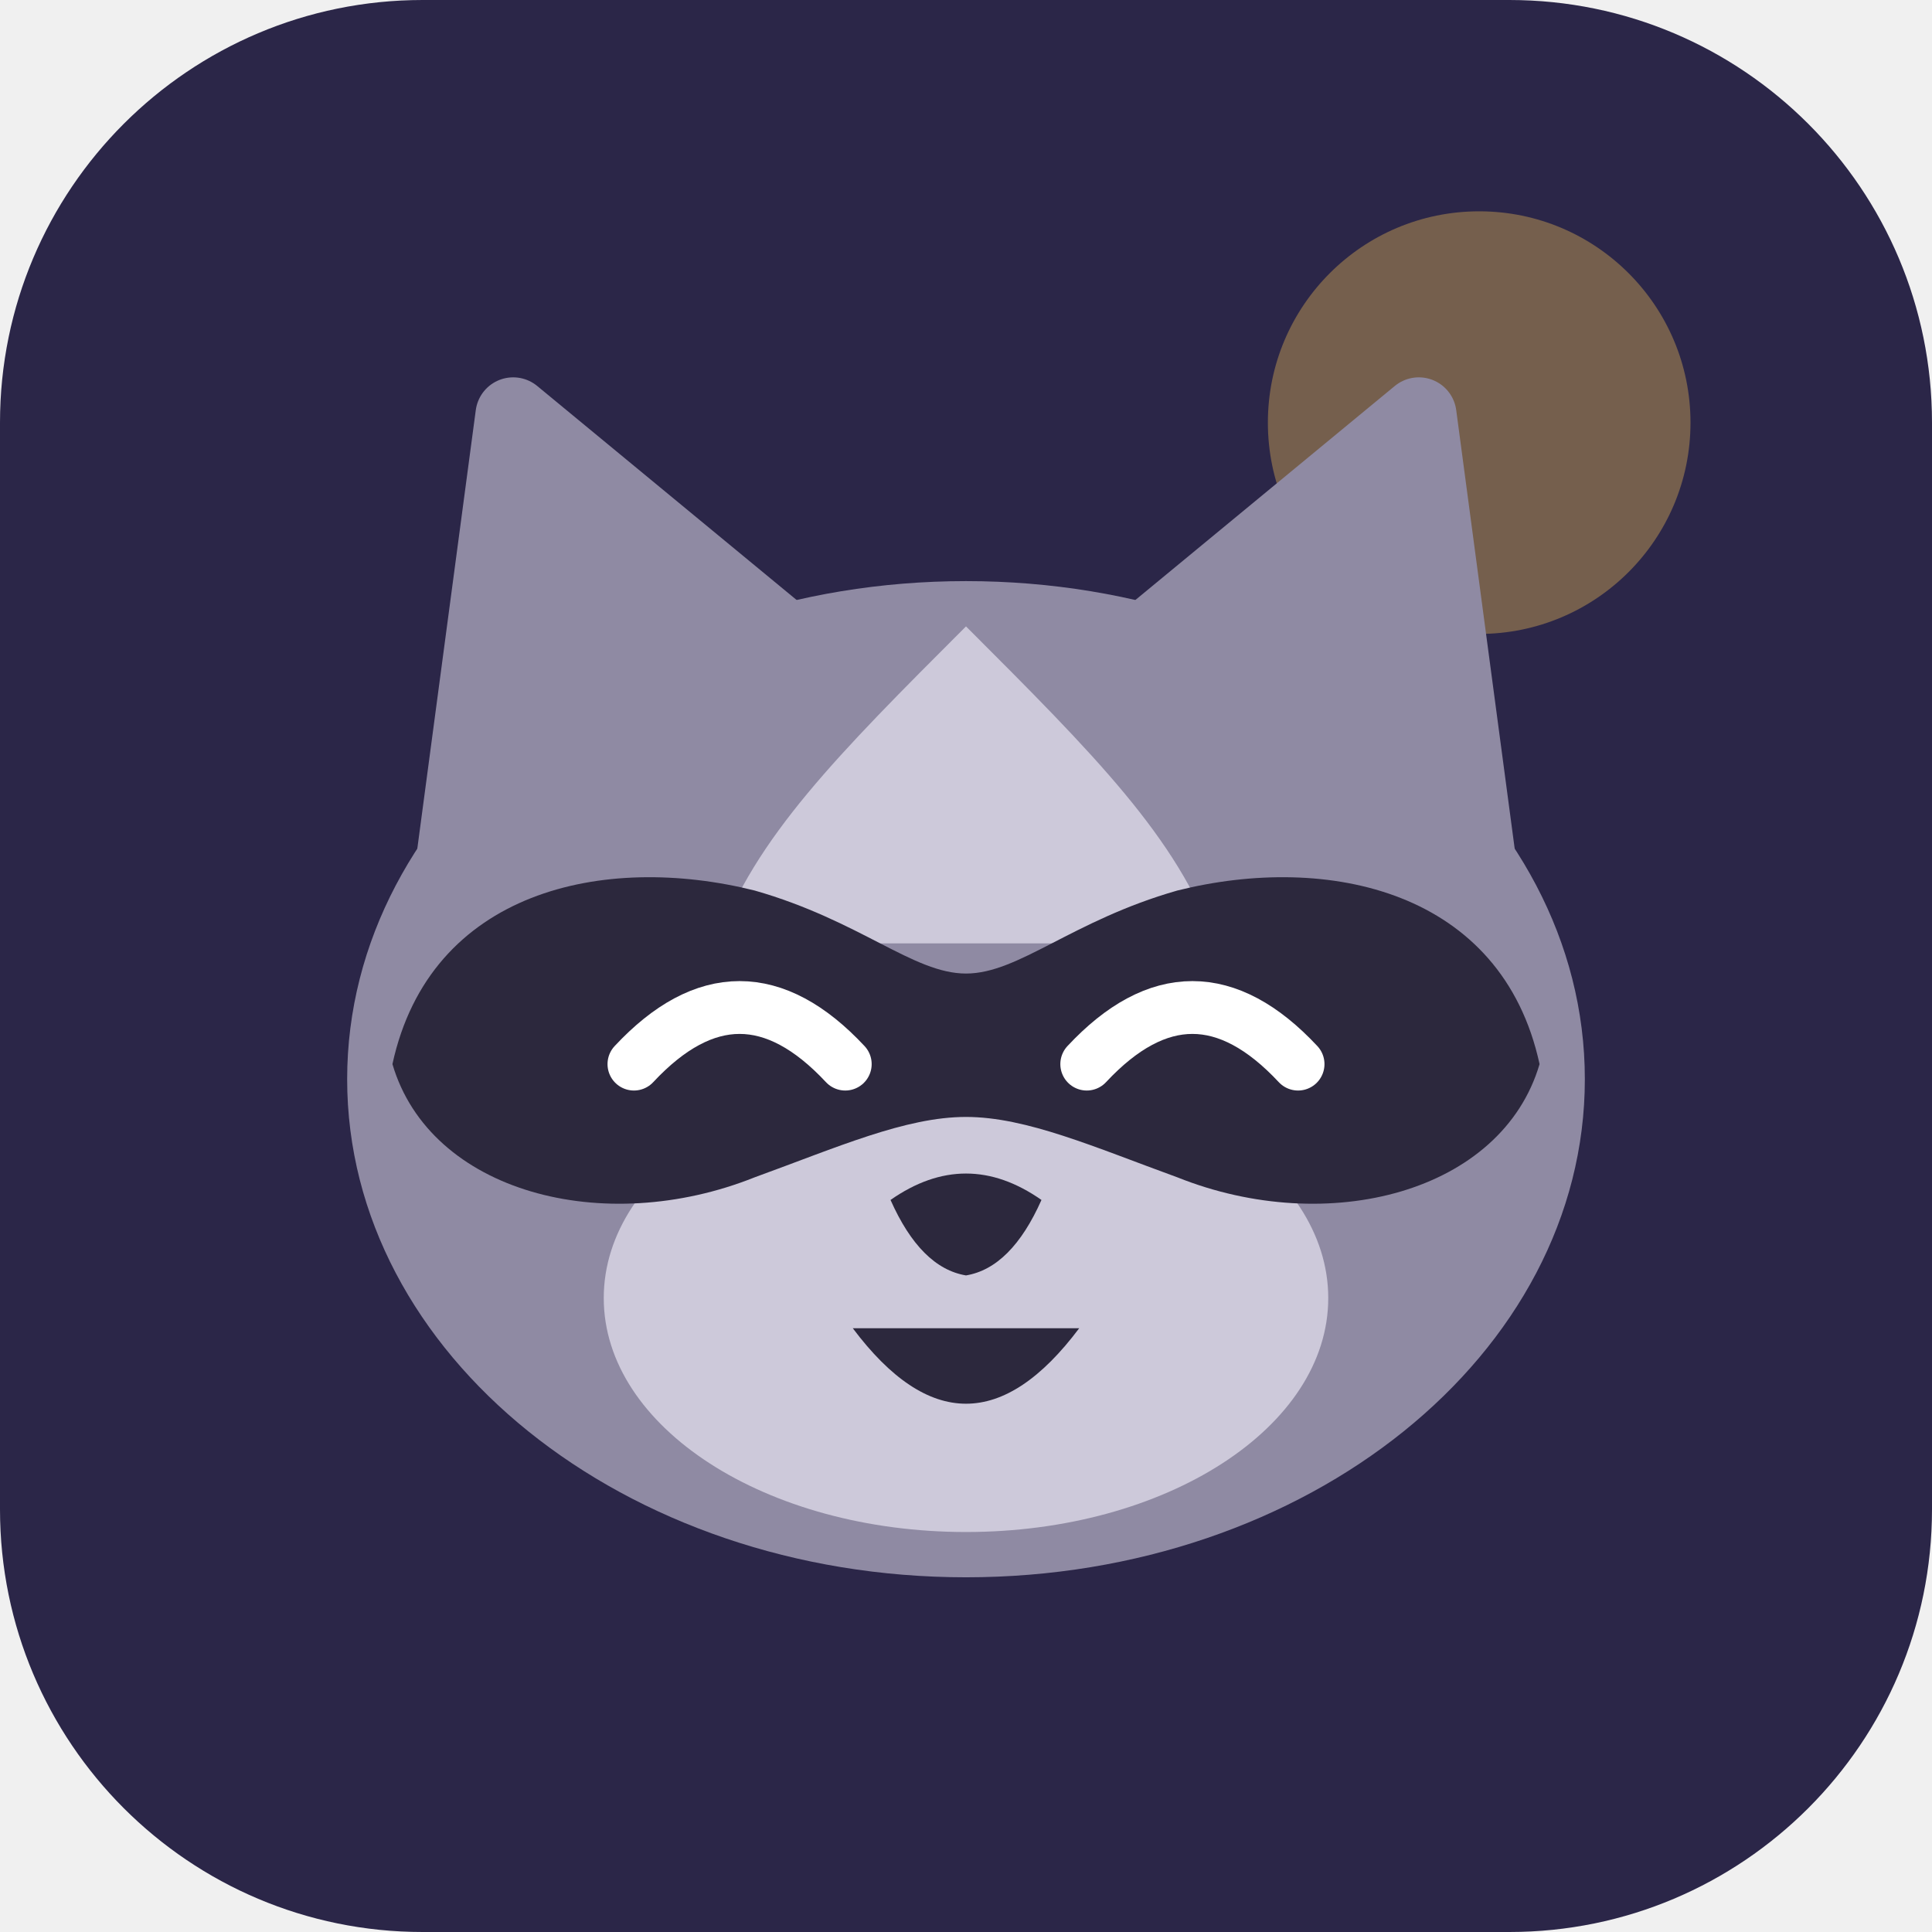
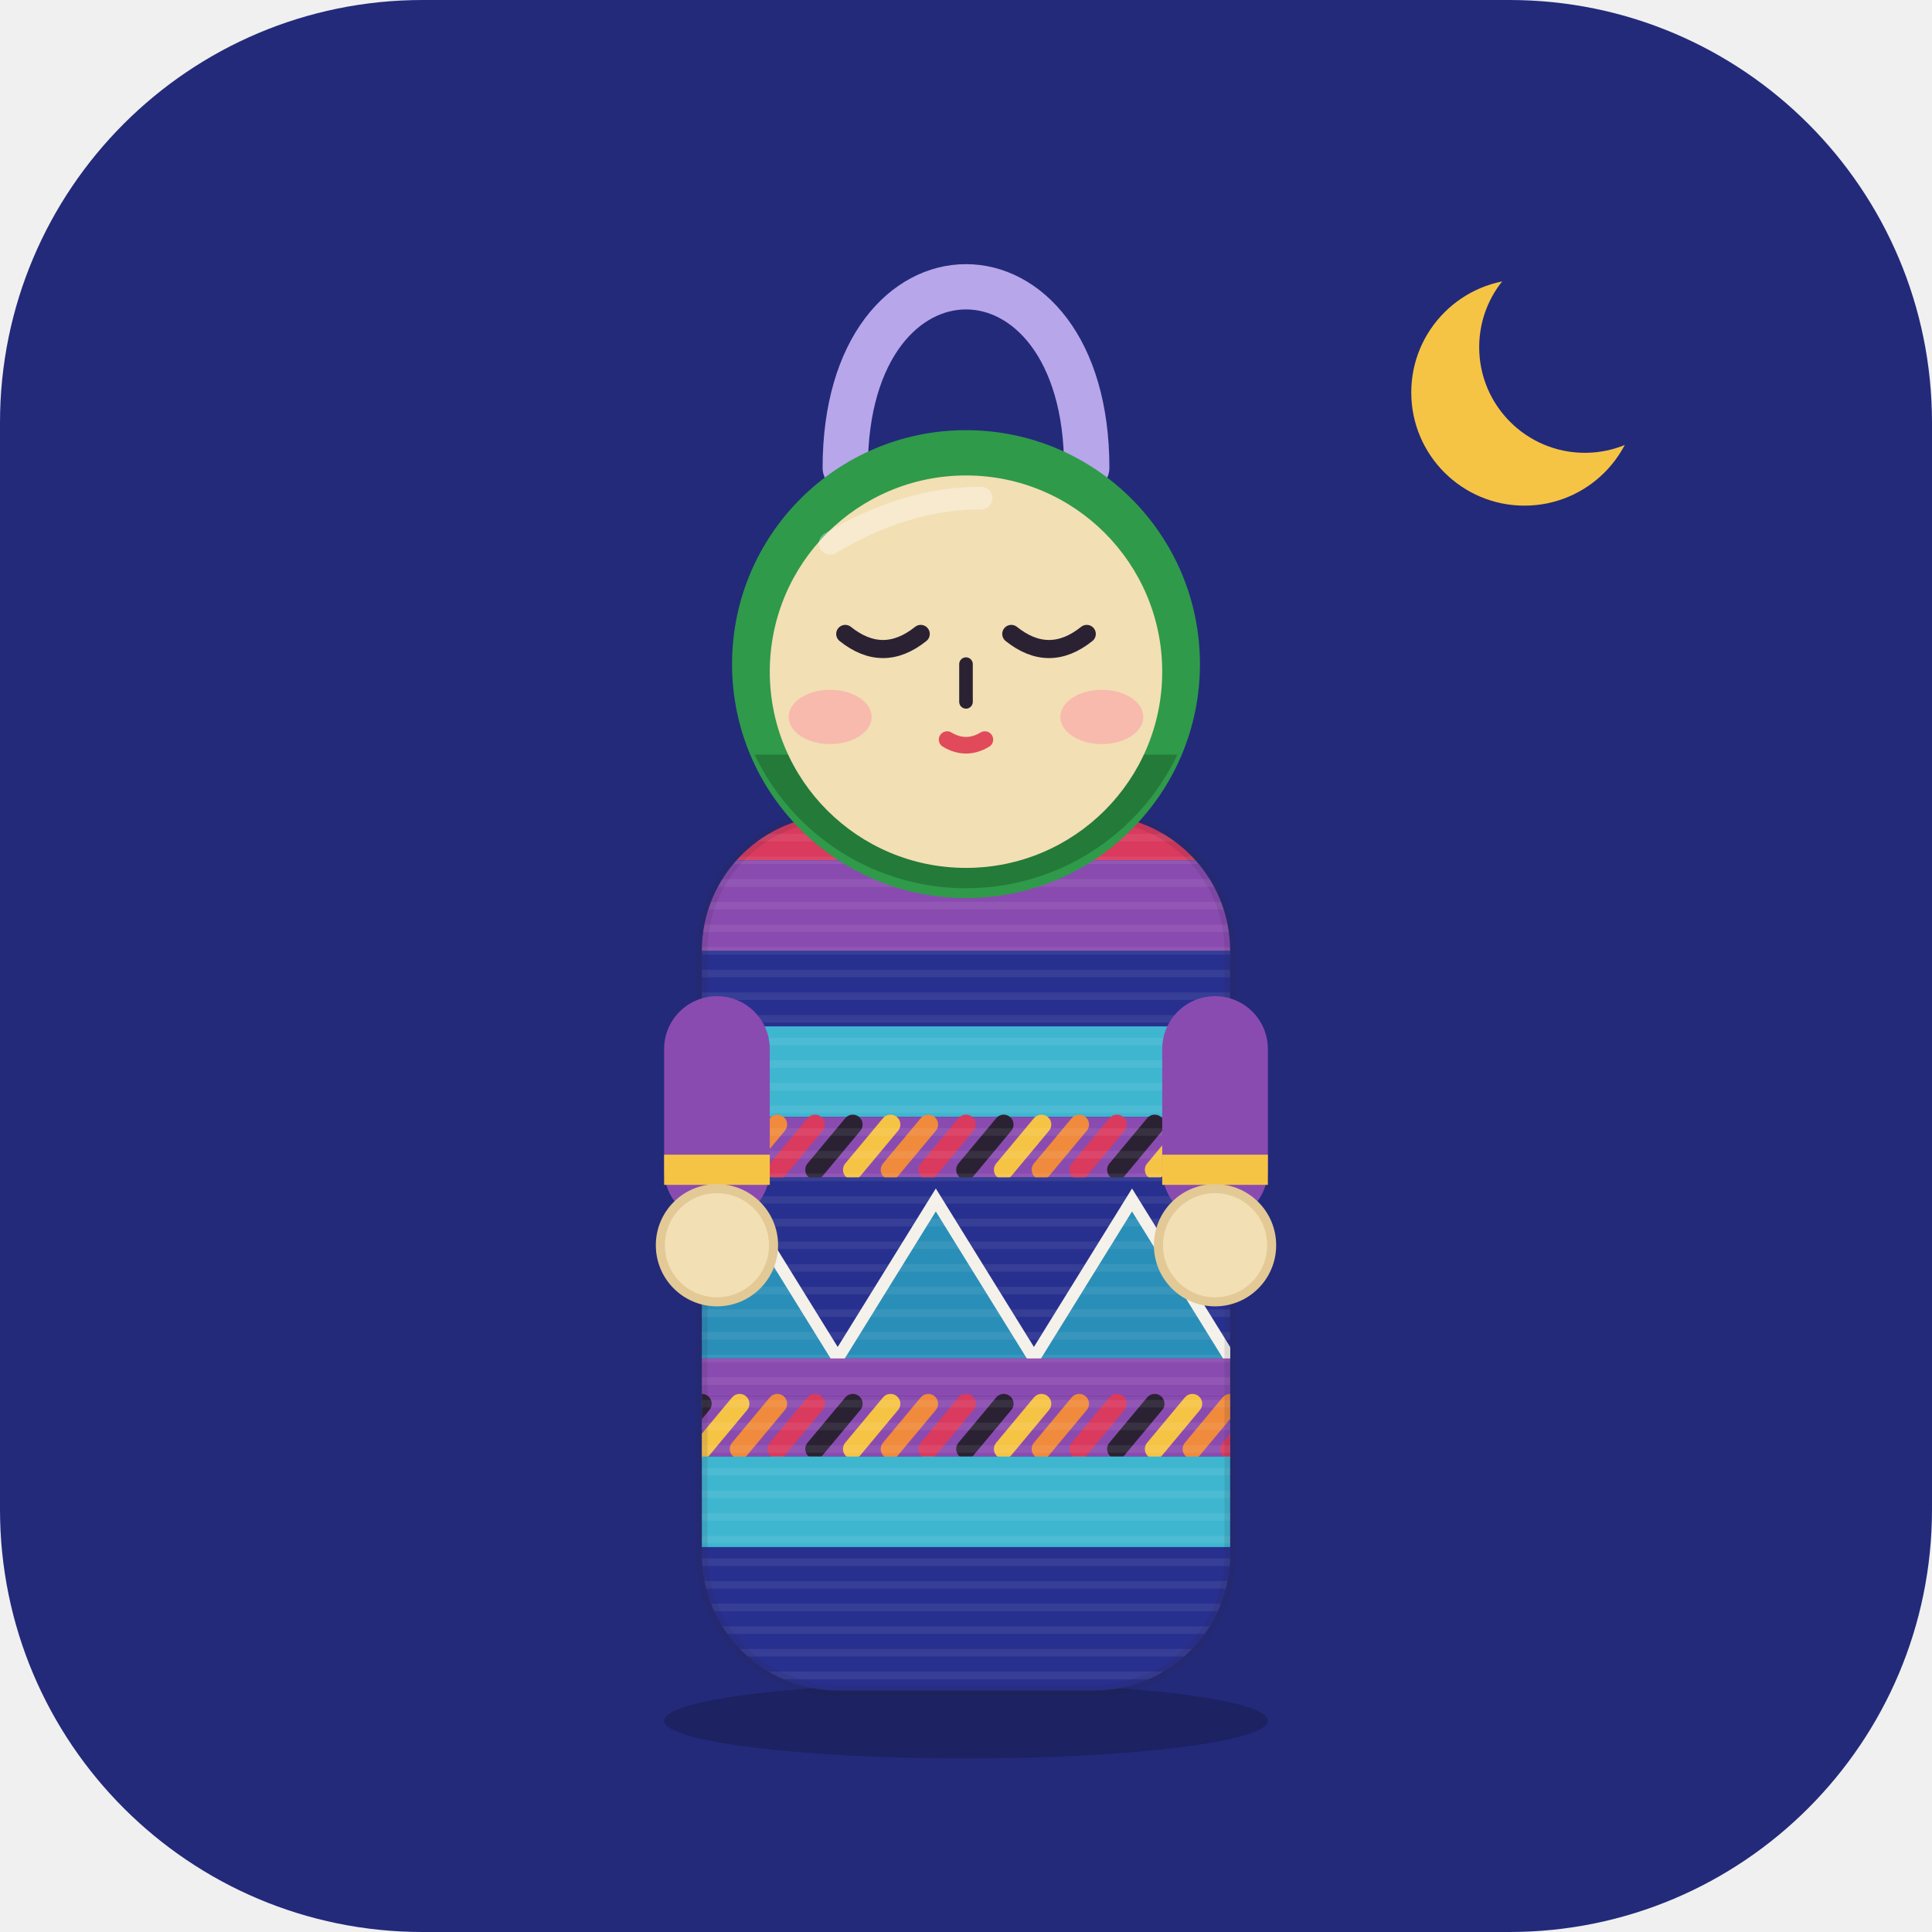
<svg xmlns="http://www.w3.org/2000/svg" viewBox="0 0 512 512">
-   <rect width="512" height="512" rx="112" fill="#2B2648" />
-   <circle cx="392" cy="112" r="56" fill="#FFC857" opacity="0.35" />
-   <path d="M120 230 L136 110 L216 176 Z" fill="#8F8AA3" stroke="#8F8AA3" stroke-width="20" stroke-linejoin="round" />
-   <path d="M392 230 L376 110 L296 176 Z" fill="#8F8AA3" stroke="#8F8AA3" stroke-width="20" stroke-linejoin="round" />
-   <ellipse cx="256" cy="286" rx="164" ry="132" fill="#8F8AA3" />
-   <path d="M256 166 C222 200 200 222 190 250 L322 250 C312 222 290 200 256 166 Z" fill="#CDC9DA" />
-   <ellipse cx="256" cy="344" rx="96" ry="62" fill="#CDC9DA" />
-   <path d="M104 282 C114 236 160 226 200 236 C228 244 242 258 256 258 C270 258 284 244 312 236 C352 226 398 236 408 282 C398 316 352 328 312 312 C290 304 272 296 256 296 C240 296 222 304 200 312 C160 328 114 316 104 282 Z" fill="#2C283D" />
-   <g fill="none" stroke="#fff" stroke-width="14" stroke-linecap="round">
-     <path d="M168 282 Q196 252 224 282" />
-     <path d="M288 282 Q316 252 344 282" />
+   <rect width="512" height="512" rx="112" fill="#232a7a" />
+   <circle cx="404" cy="104" r="30" fill="#f6c445" />
+   <circle cx="420" cy="92" r="28" fill="#232a7a" />
+   <g transform="translate(256 268) scale(2) translate(-100 -118)">
+     <g transform="translate(0,0)">
+       <ellipse cx="100" cy="212" rx="40" ry="5" fill="#000" opacity="0.2" />
+       <clipPath id="bodyi0">
+         <rect x="65" y="92" width="70" height="116" rx="18" />
+       </clipPath>
+       <g clip-path="url(#bodyi0)">
+         <rect x="65" y="92" width="70" height="6" fill="#d93a5e" />
+         <rect x="65" y="98" width="70" height="12" fill="#8a4bb0" />
+         <rect x="65" y="110" width="70" height="10" fill="#28308f" />
+         <rect x="65" y="120" width="70" height="12" fill="#3fb6d0" />
+         <rect x="65" y="132" width="70" height="8" fill="#8a4bb0" />
+         <path d="M60 139 l5 -6" stroke="#2a2233" stroke-width="2.6" stroke-linecap="round" />
+         <path d="M65 139 l5 -6" stroke="#f6c445" stroke-width="2.6" stroke-linecap="round" />
+         <path d="M70 139 l5 -6" stroke="#f08a3c" stroke-width="2.6" stroke-linecap="round" />
+         <path d="M75 139 l5 -6" stroke="#d93a5e" stroke-width="2.6" stroke-linecap="round" />
+         <path d="M80 139 l5 -6" stroke="#2a2233" stroke-width="2.6" stroke-linecap="round" />
+         <path d="M85 139 l5 -6" stroke="#f6c445" stroke-width="2.6" stroke-linecap="round" />
+         <path d="M90 139 l5 -6" stroke="#f08a3c" stroke-width="2.6" stroke-linecap="round" />
+         <path d="M95 139 l5 -6" stroke="#d93a5e" stroke-width="2.6" stroke-linecap="round" />
+         <path d="M100 139 l5 -6" stroke="#2a2233" stroke-width="2.6" stroke-linecap="round" />
+         <path d="M105 139 l5 -6" stroke="#f6c445" stroke-width="2.6" stroke-linecap="round" />
+         <path d="M110 139 l5 -6" stroke="#f08a3c" stroke-width="2.6" stroke-linecap="round" />
+         <path d="M115 139 l5 -6" stroke="#d93a5e" stroke-width="2.6" stroke-linecap="round" />
+         <path d="M120 139 l5 -6" stroke="#2a2233" stroke-width="2.6" stroke-linecap="round" />
+         <path d="M125 139 l5 -6" stroke="#f6c445" stroke-width="2.6" stroke-linecap="round" />
+         <path d="M130 139 l5 -6" stroke="#f08a3c" stroke-width="2.6" stroke-linecap="round" />
+         <path d="M135 139 l5 -6" stroke="#d93a5e" stroke-width="2.6" stroke-linecap="round" />
+         <path d="M140 139 l5 -6" stroke="#2a2233" stroke-width="2.6" stroke-linecap="round" />
+         <rect x="65" y="140" width="70" height="24" fill="#28308f" />
+         <path d="M57 164 L70 143 L83 164" fill="#2a8fb8" stroke="#f4f1ea" stroke-width="1.6" />
+         <path d="M83 164 L96 143 L109 164" fill="#2a8fb8" stroke="#f4f1ea" stroke-width="1.6" />
+         <path d="M109 164 L122 143 L135 164" fill="#2a8fb8" stroke="#f4f1ea" stroke-width="1.6" />
+         <path d="M135 164 L148 143 L161 164" fill="#2a8fb8" stroke="#f4f1ea" stroke-width="1.6" />
+         <rect x="65" y="164" width="70" height="5" fill="#8a4bb0" />
+         <rect x="65" y="169" width="70" height="8" fill="#8a4bb0" />
+         <path d="M60 176 l5 -6" stroke="#2a2233" stroke-width="2.6" stroke-linecap="round" />
+         <path d="M65 176 l5 -6" stroke="#f6c445" stroke-width="2.6" stroke-linecap="round" />
+         <path d="M70 176 l5 -6" stroke="#f08a3c" stroke-width="2.6" stroke-linecap="round" />
+         <path d="M75 176 l5 -6" stroke="#d93a5e" stroke-width="2.6" stroke-linecap="round" />
+         <path d="M80 176 l5 -6" stroke="#2a2233" stroke-width="2.6" stroke-linecap="round" />
+         <path d="M85 176 l5 -6" stroke="#f6c445" stroke-width="2.6" stroke-linecap="round" />
+         <path d="M90 176 l5 -6" stroke="#f08a3c" stroke-width="2.6" stroke-linecap="round" />
+         <path d="M95 176 l5 -6" stroke="#d93a5e" stroke-width="2.6" stroke-linecap="round" />
+         <path d="M100 176 l5 -6" stroke="#2a2233" stroke-width="2.6" stroke-linecap="round" />
+         <path d="M105 176 l5 -6" stroke="#f6c445" stroke-width="2.6" stroke-linecap="round" />
+         <path d="M110 176 l5 -6" stroke="#f08a3c" stroke-width="2.6" stroke-linecap="round" />
+         <path d="M115 176 l5 -6" stroke="#d93a5e" stroke-width="2.6" stroke-linecap="round" />
+         <path d="M120 176 l5 -6" stroke="#2a2233" stroke-width="2.6" stroke-linecap="round" />
+         <path d="M125 176 l5 -6" stroke="#f6c445" stroke-width="2.6" stroke-linecap="round" />
+         <path d="M130 176 l5 -6" stroke="#f08a3c" stroke-width="2.6" stroke-linecap="round" />
+         <path d="M135 176 l5 -6" stroke="#d93a5e" stroke-width="2.6" stroke-linecap="round" />
+         <path d="M140 176 l5 -6" stroke="#2a2233" stroke-width="2.6" stroke-linecap="round" />
+         <rect x="65" y="177" width="70" height="12" fill="#3fb6d0" />
+         <rect x="65" y="189" width="70" height="23" fill="#28308f" />
+         <g stroke="#fff" stroke-opacity="0.07">
+           <path d="M65 92 h70" />
+           <path d="M65 95 h70" />
+           <path d="M65 98 h70" />
+           <path d="M65 101 h70" />
+           <path d="M65 104 h70" />
+           <path d="M65 107 h70" />
+           <path d="M65 110 h70" />
+           <path d="M65 113 h70" />
+           <path d="M65 116 h70" />
+           <path d="M65 119 h70" />
+           <path d="M65 122 h70" />
+           <path d="M65 125 h70" />
+           <path d="M65 128 h70" />
+           <path d="M65 131 h70" />
+           <path d="M65 134 h70" />
+           <path d="M65 137 h70" />
+           <path d="M65 140 h70" />
+           <path d="M65 143 h70" />
+           <path d="M65 146 h70" />
+           <path d="M65 149 h70" />
+           <path d="M65 152 h70" />
+           <path d="M65 155 h70" />
+           <path d="M65 158 h70" />
+           <path d="M65 161 h70" />
+           <path d="M65 164 h70" />
+           <path d="M65 167 h70" />
+           <path d="M65 170 h70" />
+           <path d="M65 173 h70" />
+           <path d="M65 176 h70" />
+           <path d="M65 179 h70" />
+           <path d="M65 182 h70" />
+           <path d="M65 185 h70" />
+           <path d="M65 188 h70" />
+           <path d="M65 191 h70" />
+           <path d="M65 194 h70" />
+           <path d="M65 197 h70" />
+           <path d="M65 200 h70" />
+           <path d="M65 203 h70" />
+           <path d="M65 206 h70" />
+           <path d="M65 209 h70" />
+         </g>
+       </g>
+       <rect x="65" y="92" width="70" height="116" rx="18" fill="none" stroke="#2a2233" stroke-opacity="0.12" stroke-width="1.5" />
+       <g transform="rotate(0 67 120)">
+         <rect x="60" y="116" width="14" height="30" rx="7" fill="#8a4bb0" />
+         <rect x="60" y="137" width="14" height="4" fill="#f6c445" />
+         <circle cx="67" cy="149" r="7.5" fill="#f2dfb4" stroke="#e3c995" stroke-width="1.2" />
+       </g>
+       <g transform="rotate(0 133 120)">
+         <rect x="126" y="116" width="14" height="30" rx="7" fill="#8a4bb0" />
+         <rect x="126" y="137" width="14" height="4" fill="#f6c445" />
+         <circle cx="133" cy="149" r="7.5" fill="#f2dfb4" stroke="#e3c995" stroke-width="1.2" />
+       </g>
+       <g transform="rotate(0 100 96)">
+         <path d="M84 46 C84 14 116 14 116 46" fill="none" stroke="#b8a6ea" stroke-width="6" stroke-linecap="round" />
+         <circle cx="100" cy="72" r="31" fill="#2f9a4a" />
+         <path d="M72 84 A31 31 0 0 0 128 84 L120 84 A24 24 0 0 1 80 84 Z" fill="#237a39" />
+         <circle cx="100" cy="73" r="26" fill="#f2dfb4" />
+         <path d="M82 56 Q92 50 102 50" fill="none" stroke="#fff" stroke-opacity="0.35" stroke-width="3" stroke-linecap="round" />
+         <g fill="none" stroke="#2a2233" stroke-width="2.4" stroke-linecap="round">
+           <path d="M84 68 Q89 72 94 68" />
+           <path d="M106 68 Q111 72 116 68" />
+         </g>
+         <path d="M100 72 v5" stroke="#2a2233" stroke-width="1.8" stroke-linecap="round" />
+         <path d="M97.5 82 Q100 83.5 102.5 82" fill="none" stroke="#e04a5a" stroke-width="2.2" stroke-linecap="round" />
+         <g fill="#ff8fa3" opacity="0.45">
+           <ellipse cx="82" cy="79" rx="5.5" ry="3.6" />
+           <ellipse cx="118" cy="79" rx="5.5" ry="3.6" />
+         </g>
+       </g>
+     </g>
  </g>
-   <path d="M236 318 Q256 304 276 318 Q268 336 256 338 Q244 336 236 318 Z" fill="#2C283D" />
-   <path d="M226 352 Q256 392 286 352 Z" fill="#2C283D" />
</svg>
